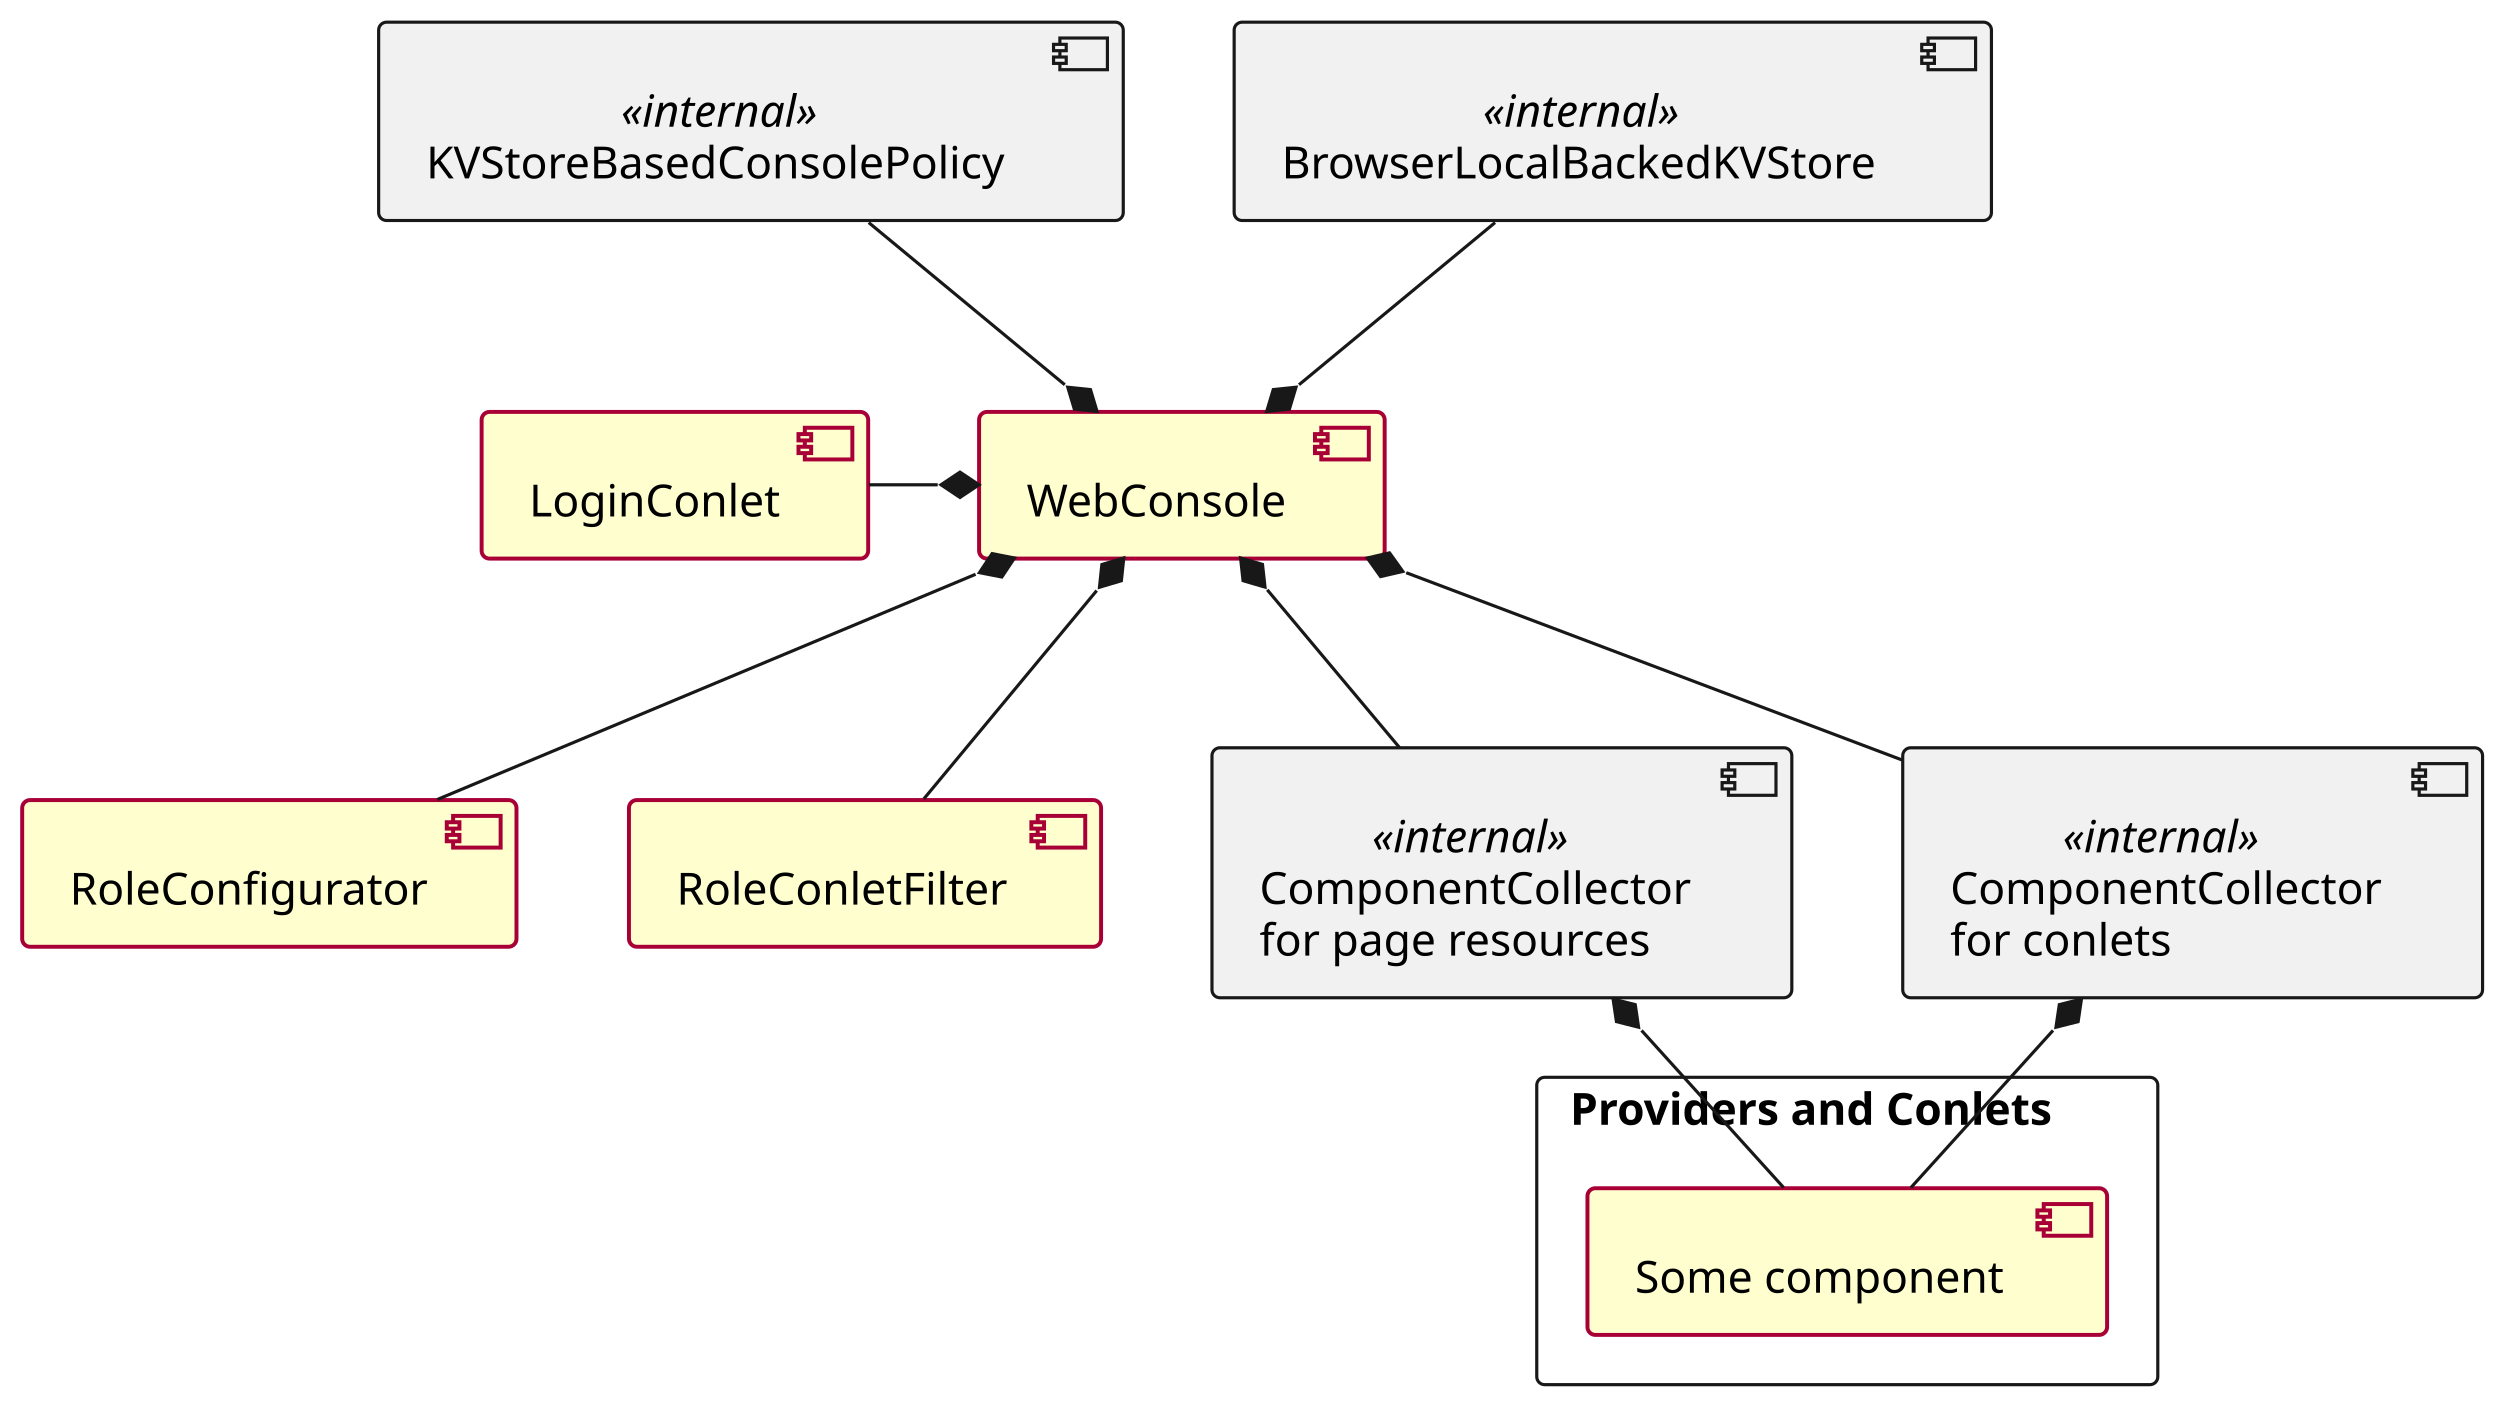
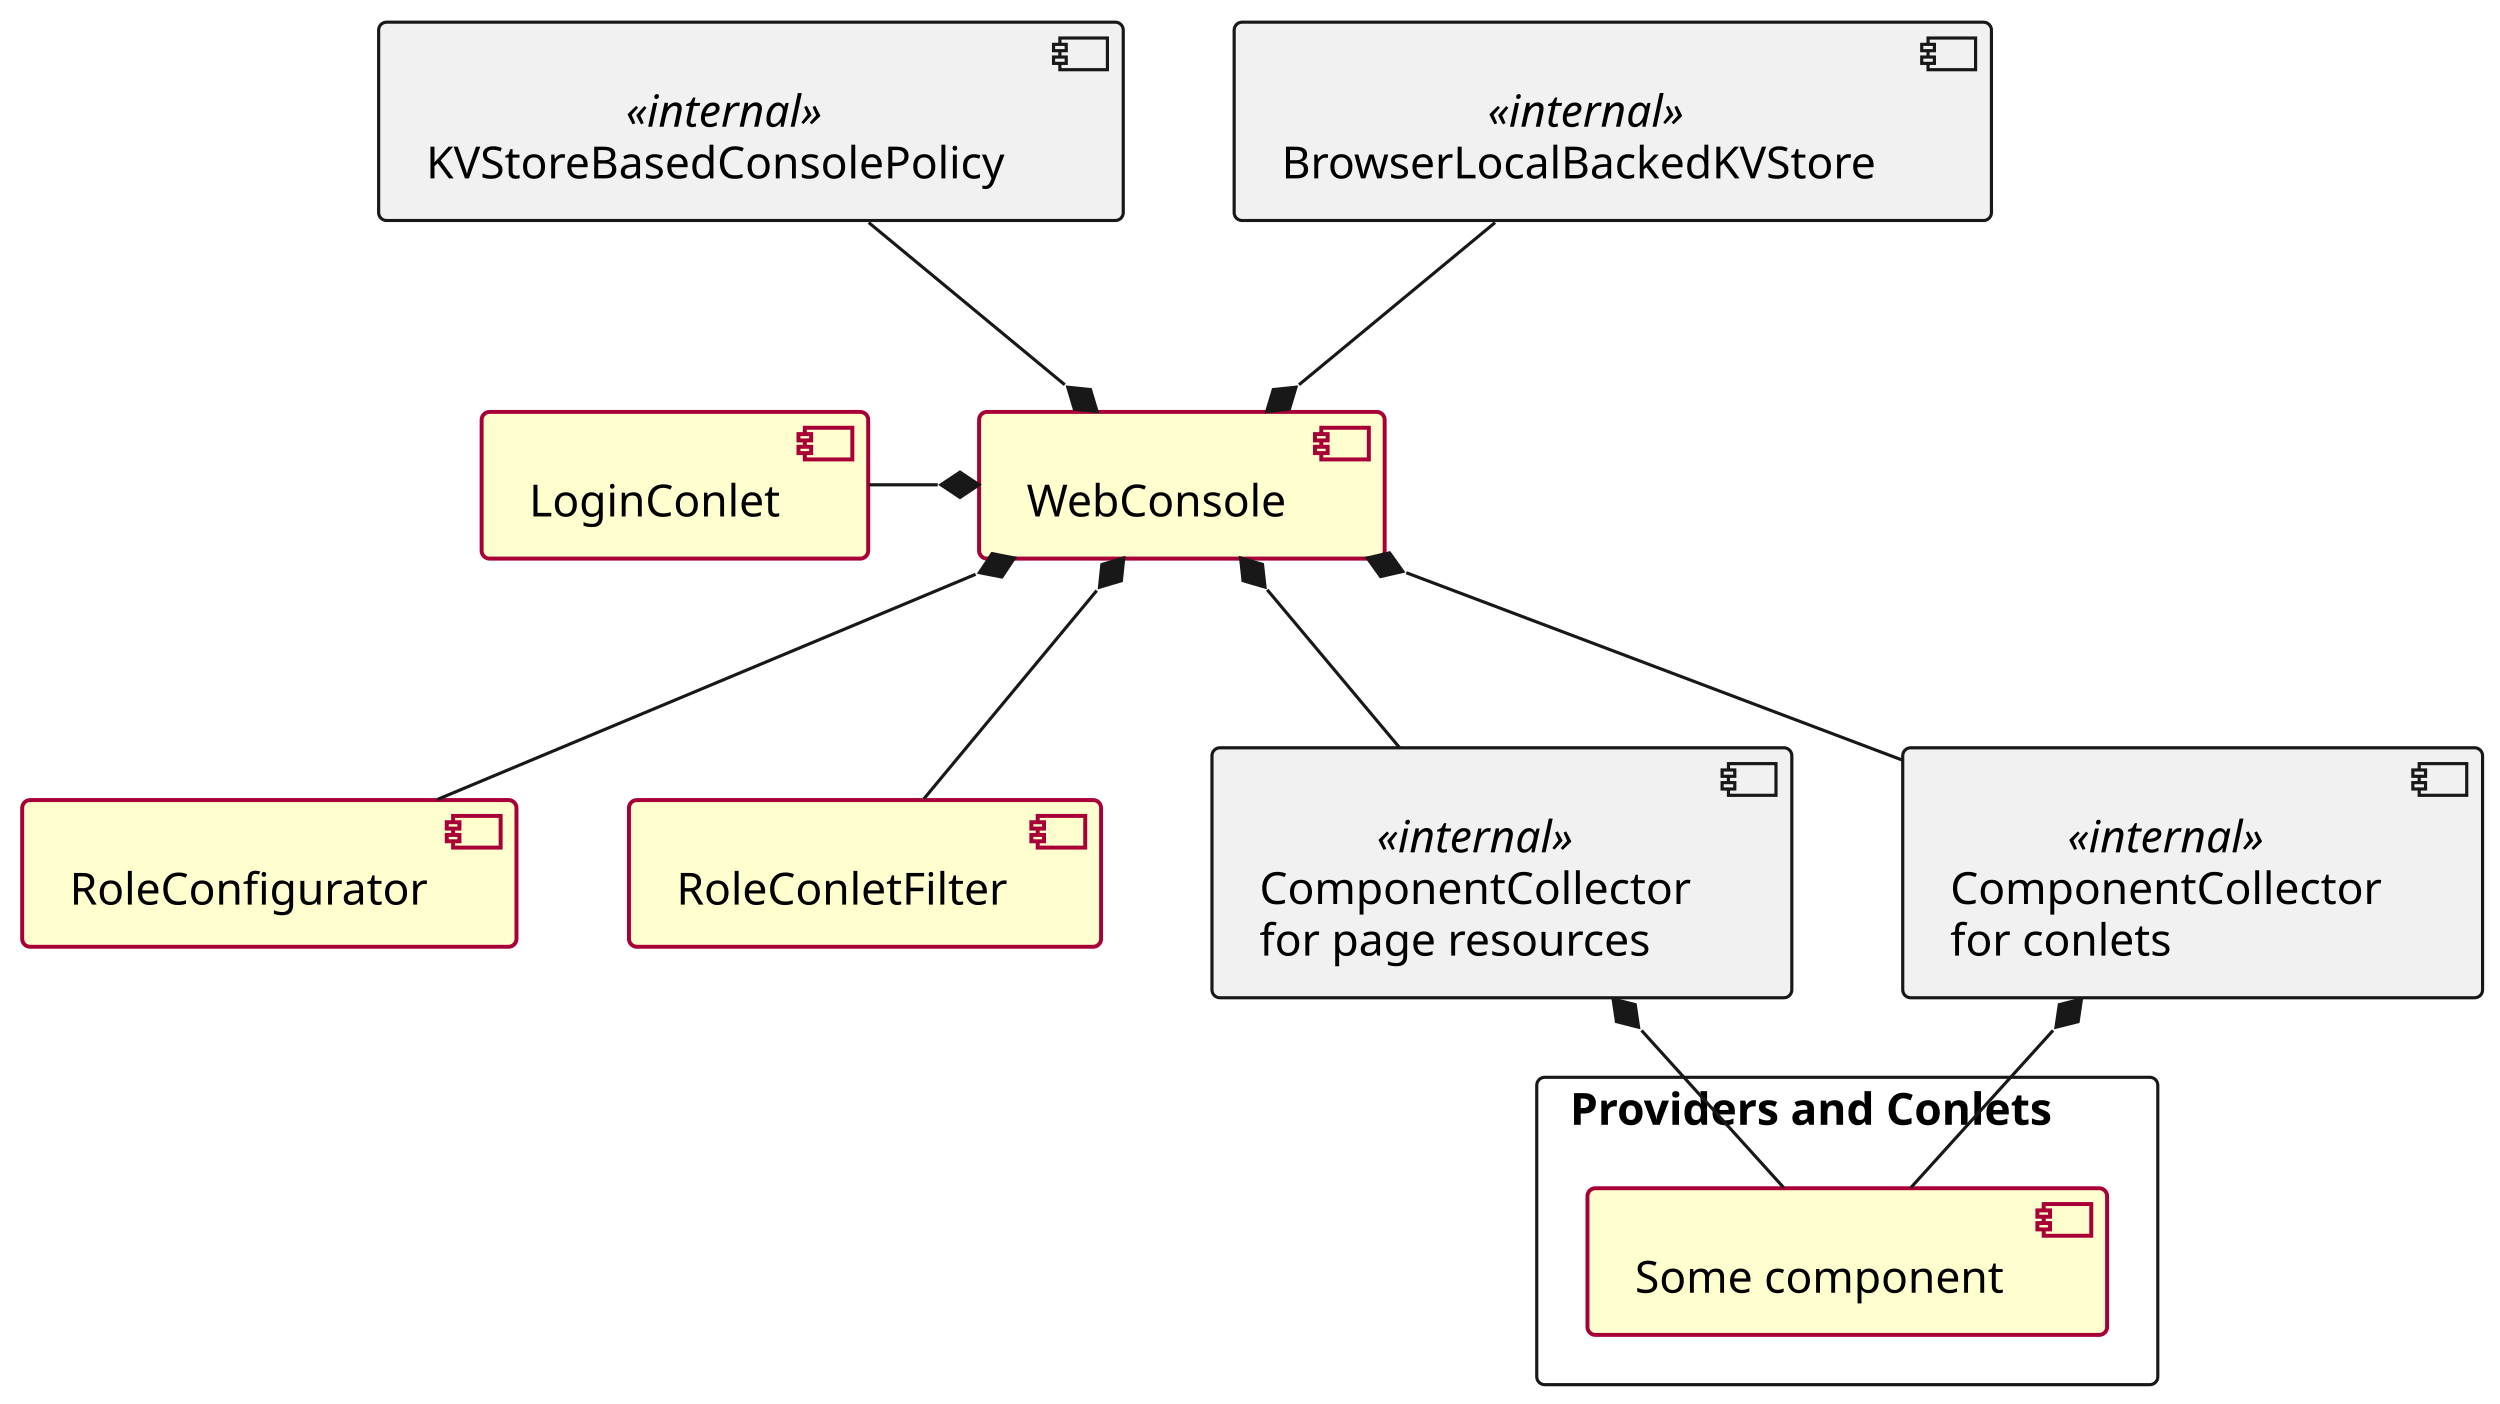
<svg xmlns="http://www.w3.org/2000/svg" contentStyleType="text/css" height="443px" preserveAspectRatio="none" style="width:789px;height:443px;background:#FFFFFF;" version="1.1" viewBox="0 0 789 443" width="789px" zoomAndPan="magnify">
  <defs />
  <g>
    <g id="cluster_Providers and Conlets">
      <rect fill="none" height="97" rx="2.5" ry="2.5" style="stroke:#181818;stroke-width:1.0;" width="196" x="485" y="340" />
      <text fill="#000000" font-family="sans-serif" font-size="14" font-weight="bold" lengthAdjust="spacing" textLength="175" x="495.5" y="354.995">Providers and Conlets</text>
    </g>
    <g id="elem_Some component">
      <rect fill="#FEFECE" height="46.297" rx="2.5" ry="2.5" style="stroke:#A80036;stroke-width:1.25;" width="164" x="501" y="375" />
      <rect fill="#FEFECE" height="10" style="stroke:#A80036;stroke-width:1.25;" width="15" x="645" y="380" />
      <rect fill="#FEFECE" height="2" style="stroke:#A80036;stroke-width:1.25;" width="4" x="643" y="382" />
      <rect fill="#FEFECE" height="2" style="stroke:#A80036;stroke-width:1.25;" width="4" x="643" y="386" />
      <text fill="#000000" font-family="sans-serif" font-size="14" lengthAdjust="spacing" textLength="124" x="516" y="407.995">Some component</text>
    </g>
    <g id="elem_BrowserLocalBackedKVStore">
      <rect fill="#F1F1F1" height="62.594" rx="2.5" ry="2.5" style="stroke:#181818;stroke-width:1.0;" width="239" x="389.5" y="7" />
      <rect fill="#F1F1F1" height="10" style="stroke:#181818;stroke-width:1.0;" width="15" x="608.5" y="12" />
      <rect fill="#F1F1F1" height="2" style="stroke:#181818;stroke-width:1.0;" width="4" x="606.5" y="14" />
      <rect fill="#F1F1F1" height="2" style="stroke:#181818;stroke-width:1.0;" width="4" x="606.5" y="18" />
-       <text fill="#000000" font-family="sans-serif" font-size="14" font-style="italic" lengthAdjust="spacing" textLength="72" x="468" y="39.995">«internal»</text>
+       <text fill="#000000" font-family="sans-serif" font-size="14" font-style="italic" lengthAdjust="spacing" textLength="69" x="469.5" y="39.995">«internal»</text>
      <text fill="#000000" font-family="sans-serif" font-size="14" lengthAdjust="spacing" textLength="199" x="404.5" y="56.292">BrowserLocalBackedKVStore</text>
    </g>
    <g id="elem_WebConsole">
      <rect fill="#FEFECE" height="46.297" rx="2.5" ry="2.5" style="stroke:#A80036;stroke-width:1.25;" width="128" x="309" y="130" />
      <rect fill="#FEFECE" height="10" style="stroke:#A80036;stroke-width:1.25;" width="15" x="417" y="135" />
      <rect fill="#FEFECE" height="2" style="stroke:#A80036;stroke-width:1.25;" width="4" x="415" y="137" />
      <rect fill="#FEFECE" height="2" style="stroke:#A80036;stroke-width:1.25;" width="4" x="415" y="141" />
      <text fill="#000000" font-family="sans-serif" font-size="14" lengthAdjust="spacing" textLength="88" x="324" y="162.995">WebConsole</text>
    </g>
    <g id="elem_KVStoreBasedConsolePolicy">
      <rect fill="#F1F1F1" height="62.594" rx="2.5" ry="2.5" style="stroke:#181818;stroke-width:1.0;" width="235" x="119.5" y="7" />
      <rect fill="#F1F1F1" height="10" style="stroke:#181818;stroke-width:1.0;" width="15" x="334.5" y="12" />
      <rect fill="#F1F1F1" height="2" style="stroke:#181818;stroke-width:1.0;" width="4" x="332.5" y="14" />
      <rect fill="#F1F1F1" height="2" style="stroke:#181818;stroke-width:1.0;" width="4" x="332.5" y="18" />
-       <text fill="#000000" font-family="sans-serif" font-size="14" font-style="italic" lengthAdjust="spacing" textLength="72" x="196" y="39.995">«internal»</text>
+       <text fill="#000000" font-family="sans-serif" font-size="14" font-style="italic" lengthAdjust="spacing" textLength="69" x="197.5" y="39.995">«internal»</text>
      <text fill="#000000" font-family="sans-serif" font-size="14" lengthAdjust="spacing" textLength="195" x="134.5" y="56.292">KVStoreBasedConsolePolicy</text>
    </g>
    <g id="elem_RoleConfigurator">
      <rect fill="#FEFECE" height="46.297" rx="2.5" ry="2.5" style="stroke:#A80036;stroke-width:1.25;" width="156" x="7" y="252.5" />
      <rect fill="#FEFECE" height="10" style="stroke:#A80036;stroke-width:1.25;" width="15" x="143" y="257.5" />
      <rect fill="#FEFECE" height="2" style="stroke:#A80036;stroke-width:1.25;" width="4" x="141" y="259.5" />
      <rect fill="#FEFECE" height="2" style="stroke:#A80036;stroke-width:1.25;" width="4" x="141" y="263.5" />
      <text fill="#000000" font-family="sans-serif" font-size="14" lengthAdjust="spacing" textLength="116" x="22" y="285.495">RoleConfigurator</text>
    </g>
    <g id="elem_RoleConletFilter">
      <rect fill="#FEFECE" height="46.297" rx="2.5" ry="2.5" style="stroke:#A80036;stroke-width:1.25;" width="149" x="198.5" y="252.5" />
      <rect fill="#FEFECE" height="10" style="stroke:#A80036;stroke-width:1.25;" width="15" x="327.5" y="257.5" />
      <rect fill="#FEFECE" height="2" style="stroke:#A80036;stroke-width:1.25;" width="4" x="325.5" y="259.5" />
      <rect fill="#FEFECE" height="2" style="stroke:#A80036;stroke-width:1.25;" width="4" x="325.5" y="263.5" />
      <text fill="#000000" font-family="sans-serif" font-size="14" lengthAdjust="spacing" textLength="109" x="213.5" y="285.495">RoleConletFilter</text>
    </g>
    <g id="elem_LoginConlet">
      <rect fill="#FEFECE" height="46.297" rx="2.5" ry="2.5" style="stroke:#A80036;stroke-width:1.25;" width="122" x="152" y="130" />
      <rect fill="#FEFECE" height="10" style="stroke:#A80036;stroke-width:1.25;" width="15" x="254" y="135" />
      <rect fill="#FEFECE" height="2" style="stroke:#A80036;stroke-width:1.25;" width="4" x="252" y="137" />
      <rect fill="#FEFECE" height="2" style="stroke:#A80036;stroke-width:1.25;" width="4" x="252" y="141" />
      <text fill="#000000" font-family="sans-serif" font-size="14" lengthAdjust="spacing" textLength="82" x="167" y="162.995">LoginConlet</text>
    </g>
    <g id="elem_cpr">
      <rect fill="#F1F1F1" height="78.891" rx="2.5" ry="2.5" style="stroke:#181818;stroke-width:1.0;" width="183" x="382.5" y="236" />
      <rect fill="#F1F1F1" height="10" style="stroke:#181818;stroke-width:1.0;" width="15" x="545.5" y="241" />
      <rect fill="#F1F1F1" height="2" style="stroke:#181818;stroke-width:1.0;" width="4" x="543.5" y="243" />
      <rect fill="#F1F1F1" height="2" style="stroke:#181818;stroke-width:1.0;" width="4" x="543.5" y="247" />
-       <text fill="#000000" font-family="sans-serif" font-size="14" font-style="italic" lengthAdjust="spacing" textLength="72" x="433" y="268.995">«internal»</text>
+       <text fill="#000000" font-family="sans-serif" font-size="14" font-style="italic" lengthAdjust="spacing" textLength="69" x="434.5" y="268.995">«internal»</text>
      <text fill="#000000" font-family="sans-serif" font-size="14" lengthAdjust="spacing" textLength="143" x="397.5" y="285.292">ComponentCollector</text>
      <text fill="#000000" font-family="sans-serif" font-size="14" lengthAdjust="spacing" textLength="131" x="397.5" y="301.589">for page resources</text>
    </g>
    <g id="elem_cc">
      <rect fill="#F1F1F1" height="78.891" rx="2.5" ry="2.5" style="stroke:#181818;stroke-width:1.0;" width="183" x="600.5" y="236" />
      <rect fill="#F1F1F1" height="10" style="stroke:#181818;stroke-width:1.0;" width="15" x="763.5" y="241" />
      <rect fill="#F1F1F1" height="2" style="stroke:#181818;stroke-width:1.0;" width="4" x="761.5" y="243" />
      <rect fill="#F1F1F1" height="2" style="stroke:#181818;stroke-width:1.0;" width="4" x="761.5" y="247" />
-       <text fill="#000000" font-family="sans-serif" font-size="14" font-style="italic" lengthAdjust="spacing" textLength="72" x="651" y="268.995">«internal»</text>
+       <text fill="#000000" font-family="sans-serif" font-size="14" font-style="italic" lengthAdjust="spacing" textLength="69" x="652.5" y="268.995">«internal»</text>
      <text fill="#000000" font-family="sans-serif" font-size="14" lengthAdjust="spacing" textLength="143" x="615.5" y="285.292">ComponentCollector</text>
      <text fill="#000000" font-family="sans-serif" font-size="14" lengthAdjust="spacing" textLength="73" x="615.5" y="301.589">for conlets</text>
    </g>
    <g id="link_BrowserLocalBackedKVStore_WebConsole">
      <path d="M471.84,70.24 C452.59,86.16 429.17,105.54 409.96,121.43 " fill="none" id="BrowserLocalBackedKVStore-to-WebConsole" style="stroke:#181818;stroke-width:1.0;" />
      <polygon fill="#181818" points="399.77,129.86,406.943,129.117,409.016,122.21,401.843,122.953,399.77,129.86" style="stroke:#181818;stroke-width:1.0;" />
    </g>
    <g id="link_KVStoreBasedConsolePolicy_WebConsole">
      <path d="M274.16,70.24 C293.41,86.16 316.83,105.54 336.04,121.43 " fill="none" id="KVStoreBasedConsolePolicy-to-WebConsole" style="stroke:#181818;stroke-width:1.0;" />
      <polygon fill="#181818" points="346.23,129.86,344.157,122.953,336.984,122.21,339.057,129.117,346.23,129.86" style="stroke:#181818;stroke-width:1.0;" />
    </g>
    <g id="link_WebConsole_RoleConfigurator">
      <path d="M307.9,181.24 C256.56,202.72 185.88,232.29 137.98,252.33 " fill="none" id="WebConsole-backto-RoleConfigurator" style="stroke:#181818;stroke-width:1.0;" />
      <polygon fill="#181818" points="320.18,176.1,313.102,174.723,309.108,180.727,316.186,182.104,320.18,176.1" style="stroke:#181818;stroke-width:1.0;" />
    </g>
    <g id="link_WebConsole_RoleConletFilter">
      <path d="M346.12,186.39 C328.87,207.18 306.9,233.65 291.56,252.13 " fill="none" id="WebConsole-backto-RoleConletFilter" style="stroke:#181818;stroke-width:1.0;" />
      <polygon fill="#181818" points="354.66,176.1,347.75,178.162,346.996,185.334,353.906,183.272,354.66,176.1" style="stroke:#181818;stroke-width:1.0;" />
    </g>
    <g id="link_LoginConlet_WebConsole">
      <path d="M274.25,153 C281.48,153 288.72,153 295.95,153 " fill="none" id="LoginConlet-to-WebConsole" style="stroke:#181818;stroke-width:1.0;" />
      <polygon fill="#181818" points="308.97,153,302.97,149,296.97,153,302.97,157,308.97,153" style="stroke:#181818;stroke-width:1.0;" />
    </g>
    <g id="link_WebConsole_cpr">
      <path d="M399.94,186.14 C412.77,201.45 428.23,219.89 441.69,235.95 " fill="none" id="WebConsole-backto-cpr" style="stroke:#181818;stroke-width:1.0;" />
      <polygon fill="#181818" points="391.52,176.1,392.313,183.267,399.235,185.292,398.441,178.124,391.52,176.1" style="stroke:#181818;stroke-width:1.0;" />
    </g>
    <g id="link_WebConsole_cc">
      <path d="M443.81,180.75 C489.93,198.17 550.56,221.07 600.35,239.88 " fill="none" id="WebConsole-backto-cc" style="stroke:#181818;stroke-width:1.0;" />
      <polygon fill="#181818" points="431.51,176.1,435.706,181.964,442.733,180.347,438.537,174.482,431.51,176.1" style="stroke:#181818;stroke-width:1.0;" />
    </g>
    <g id="link_cpr_Some component">
      <path d="M518.07,325.21 C533.61,342.4 550.33,360.89 562.91,374.8 " fill="none" id="cpr-backto-Some component" style="stroke:#181818;stroke-width:1.0;" />
      <polygon fill="#181818" points="509.09,315.29,510.145,322.423,517.136,324.193,516.081,317.06,509.09,315.29" style="stroke:#181818;stroke-width:1.0;" />
    </g>
    <g id="link_cc_Some component">
      <path d="M647.93,325.21 C632.39,342.4 615.67,360.89 603.09,374.8 " fill="none" id="cc-backto-Some component" style="stroke:#181818;stroke-width:1.0;" />
      <polygon fill="#181818" points="656.91,315.29,649.919,317.06,648.864,324.193,655.855,322.423,656.91,315.29" style="stroke:#181818;stroke-width:1.0;" />
    </g>
  </g>
</svg>
